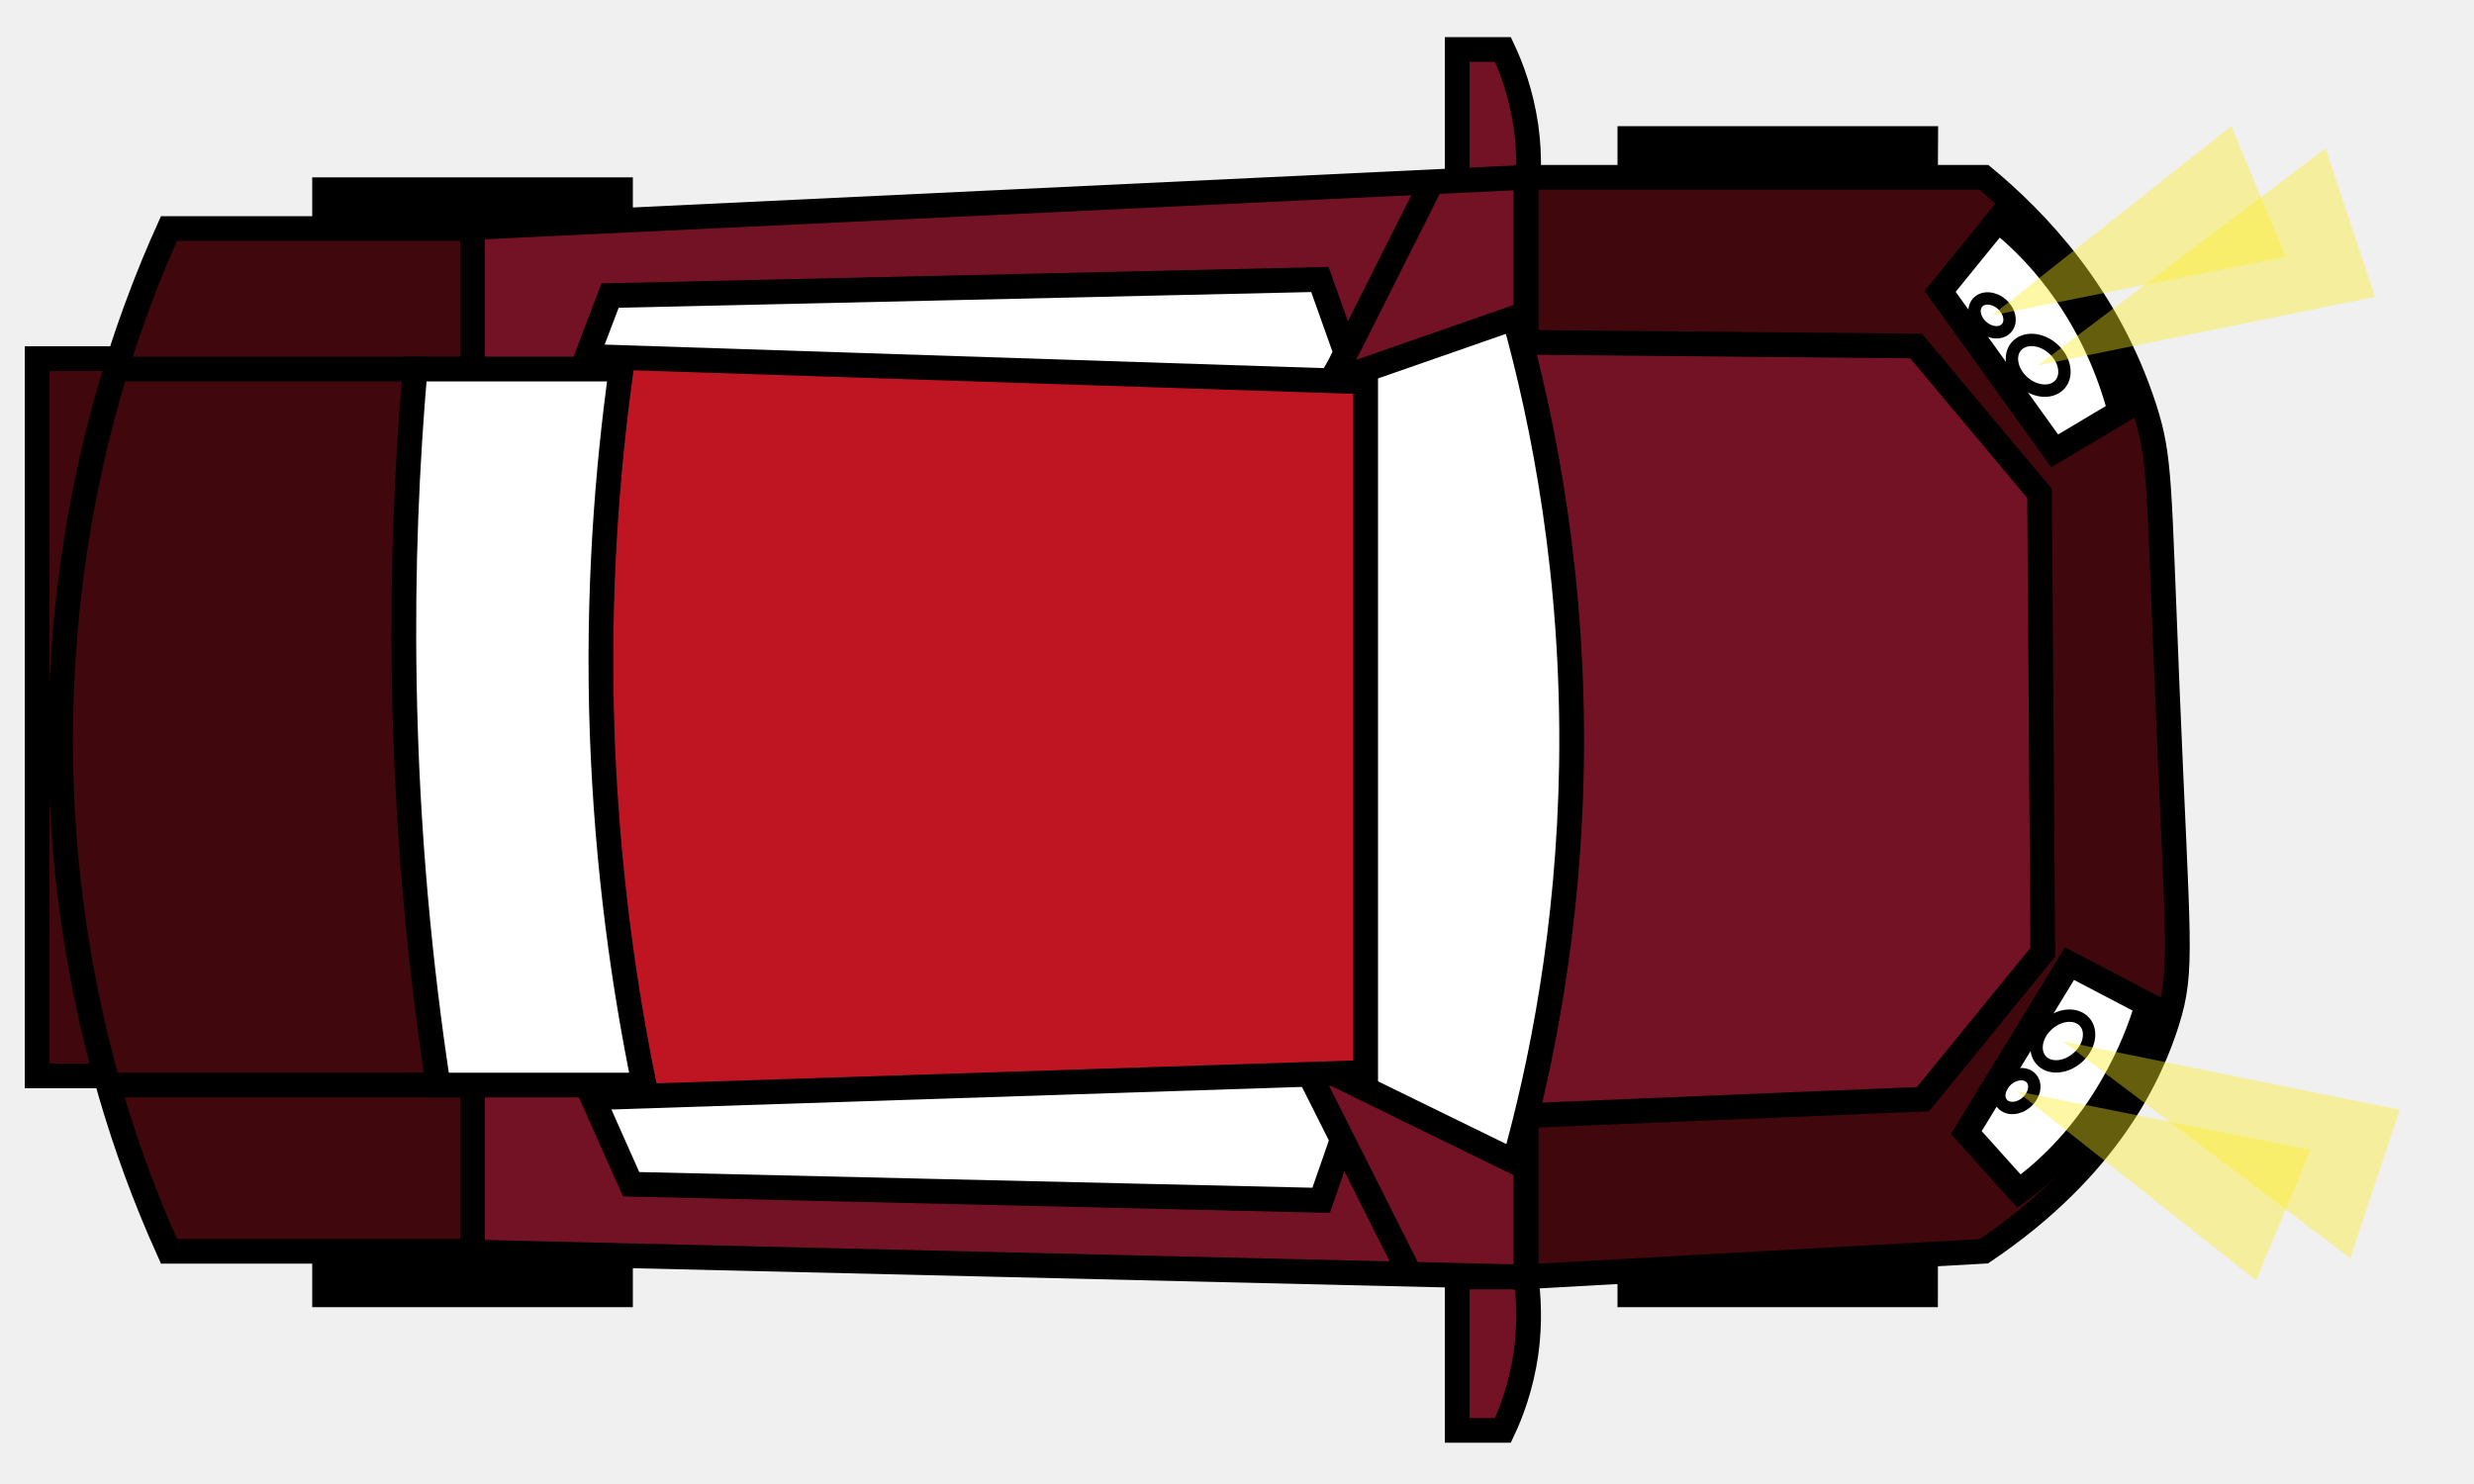
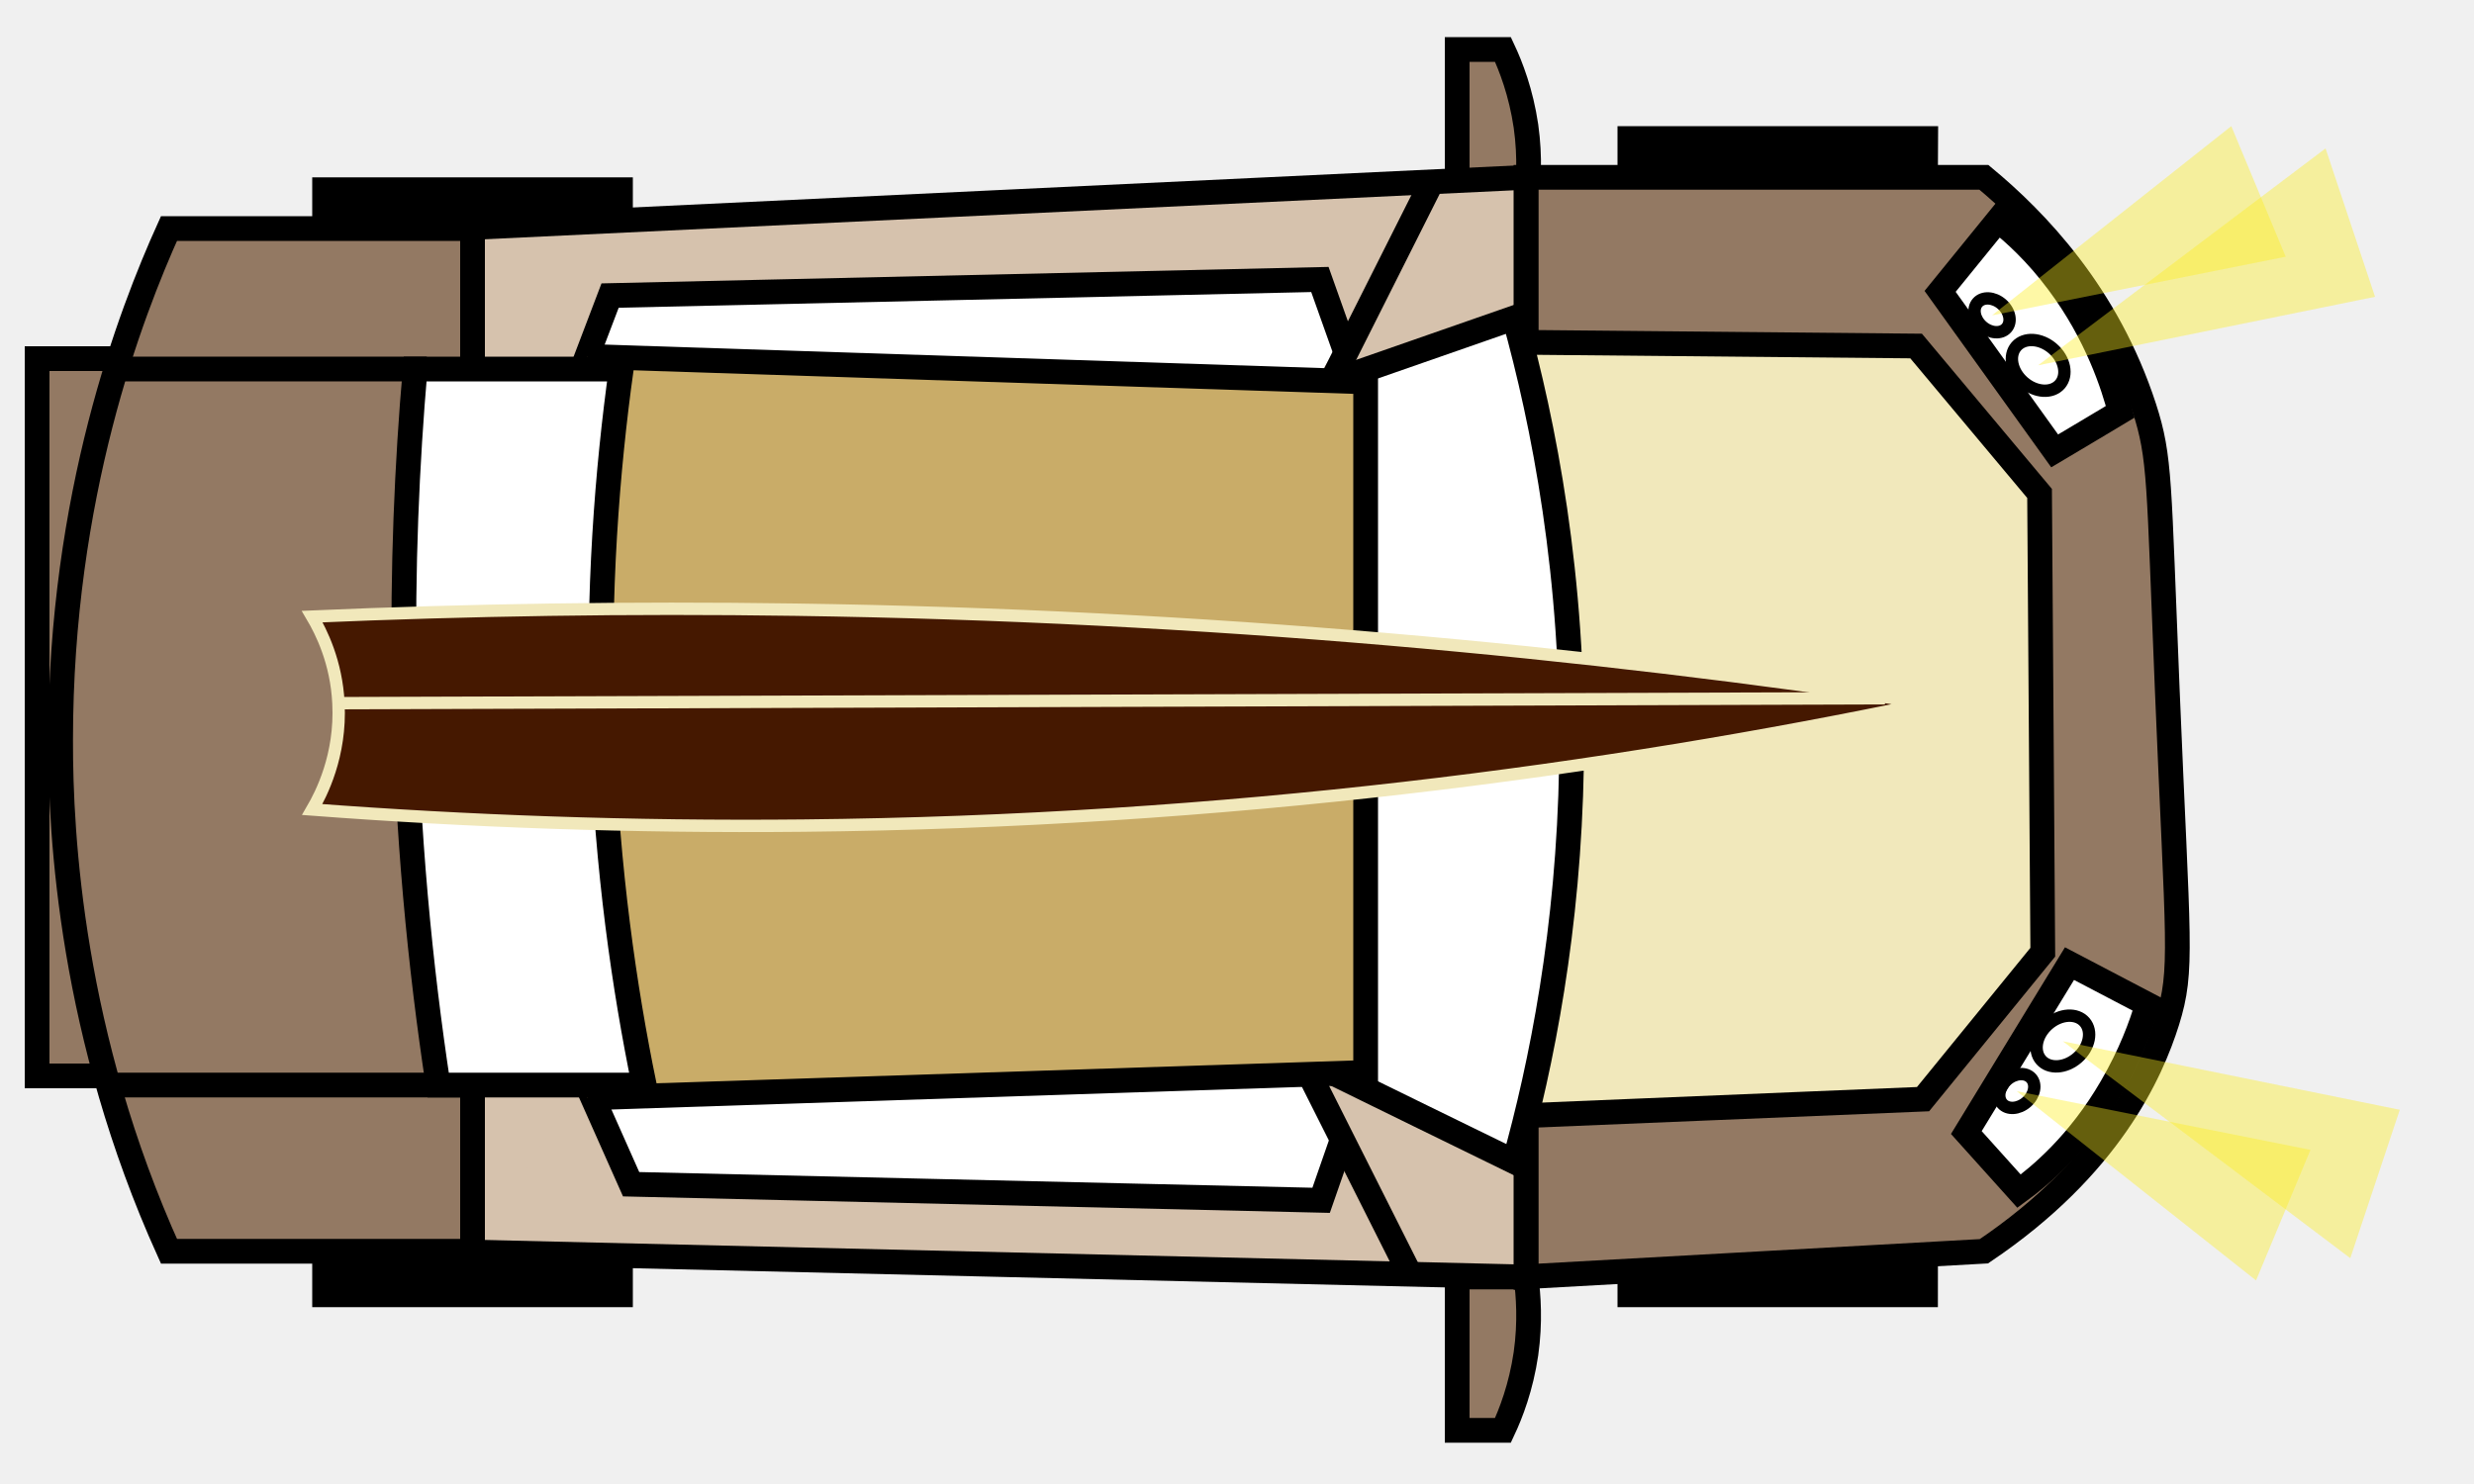
<svg xmlns="http://www.w3.org/2000/svg" version="1.1" id="Layer_1" x="0px" y="0px" viewBox="0 0 100 60" style="enable-background: new 0 0 100 60;" xml:space="preserve">
  <style type="text/css">
-   .st0 { fill: #40080c; stroke: #000; stroke-miterlimit: 10; }
-   .st1 { fill: #731224; stroke: #000; stroke-miterlimit: 10; }
+   .st0 { fill: #937963; stroke: #000; stroke-miterlimit: 10; }
+   .st1 { fill: #d6c2ad; stroke: #000; stroke-miterlimit: 10; }
  .st2 { fill: #fff; stroke: #000; stroke-miterlimit: 10; }
  .st3 { fill: #bdccd4; }
-   .st4 { fill: #731224; }
-   .st5 { fill: none; stroke: #000; stroke-miterlimit: 10; }
-   .st6 { fill: #bf1523; stroke: #000; stroke-miterlimit: 10; }
-   .st7 { fill: none; stroke: #000; stroke-width: 0.5; stroke-miterlimit: 10; }
-   .st8 { opacity: 0.4; fill: #fcee21; enable-background: new; }
+   .st4 { fill: #f1e8bb; stroke: #000; stroke-miterlimit: 10; }
+   .st5 { fill: #d6c2ad; }
+   .st6 { fill: #731224; stroke: #000; stroke-miterlimit: 10; }
+   .st7 { fill: none; stroke: #000; stroke-miterlimit: 10; }
+   .st8 { fill: #c9ac68; stroke: #000; stroke-miterlimit: 10; }
+   .st9 { fill: none; stroke: #000; stroke-width: 0.5; stroke-miterlimit: 10; }
+   .st10 { opacity: 0.4; fill: #fcee21; enable-background: new; }
+   .st11 { fill: #451800; stroke: #f1e8bb; stroke-width: 0.5; stroke-miterlimit: 10; }
+   .st12 { fill: none; stroke: #f1e8bb; stroke-width: 0.5; stroke-miterlimit: 10; }
</style>
  <path d="M78.33,52.85H65.38v-3.29c2.16,0,4.32,0,6.48,0s4.32,0,6.48,0C78.33,50.66,78.33,51.75,78.33,52.85z" />
  <path d="M78.33,8.39H65.38V5.1c2.16,0,4.32,0,6.48,0s4.32,0,6.48,0C78.33,6.2,78.33,7.3,78.33,8.39z" />
  <path d="M25.58,10.46H12.62V7.17c2.16,0,4.32,0,6.48,0s4.32,0,6.48,0C25.58,8.27,25.58,9.36,25.58,10.46z" />
  <rect x="1.5" y="14.5" class="st0" width="6" height="29" />
  <path d="M25.58,52.85H12.62v-3.29c2.16,0,4.32,0,6.48,0s4.32,0,6.48,0C25.58,50.66,25.58,51.75,25.58,52.85z" />
-   <path class="st1" d="M61.68,51.63H58.9v6.2c0.62,0,1.23,0,1.85,0c0.32-0.68,0.73-1.74,0.93-3.1C61.86,53.45,61.78,52.36,61.68,51.63  z" />
-   <path class="st1" d="M61.68,8.2H58.9V2c0.62,0,1.23,0,1.85,0c0.32,0.68,0.73,1.74,0.93,3.1C61.86,6.38,61.78,7.47,61.68,8.2z" />
+   <path class="st0" d="M61.68,51.63H58.9v6.2c0.62,0,1.23,0,1.85,0c0.32-0.68,0.73-1.74,0.93-3.1C61.86,53.45,61.78,52.36,61.68,51.63  z" />
+   <path class="st0" d="M61.68,8.2H58.9V2c0.62,0,1.23,0,1.85,0c0.32,0.68,0.73,1.74,0.93,3.1C61.86,6.38,61.78,7.47,61.68,8.2z" />
  <path class="st0" d="M80.19,50.59c-6.17,0.34-12.34,0.69-18.51,1.03V7.17c6.17,0,12.34,0,18.51,0c2.1,1.74,4.99,4.72,6.48,9.31  c0.66,2.04,0.58,2.97,0.93,11.37c0.43,10.43,0.65,11.34,0,13.44C86.95,43.36,85.27,47.17,80.19,50.59z" />
  <path class="st1" d="M61.68,51.63c-14.5-0.34-29-0.69-43.5-1.03V9.24c14.5-0.69,29-1.38,43.5-2.07  C61.68,21.99,61.68,36.81,61.68,51.63z" />
  <path class="st2" d="M55.2,43.36c-10.64-0.17-21.29-0.34-31.93-0.52c0.75,1.68,1.49,3.36,2.24,5.04c9.3,0.22,18.6,0.43,27.89,0.65  C54,46.8,54.6,45.08,55.2,43.36z" />
  <path class="st2" d="M55.2,16.47c-10.95,0.52-21.9,1.03-32.85,1.55c0.77-2.02,1.54-4.05,2.31-6.07c9.56-0.22,19.13-0.43,28.69-0.65  C53.96,13.03,54.58,14.75,55.2,16.47z" />
  <path class="st3" d="M41.31,63" />
-   <polygon class="st1" points="82.44,19.95 82.57,38.5 77.73,44.44 58.44,45.24 60.31,30.5 60.03,19.11 59.38,13.82 77.45,13.99 " />
-   <polygon class="st4" points="19.36,45.98 21.16,47.41 27.05,38.13 25.25,36.7 " />
-   <path class="st1" d="M-85.5-67.5" />
-   <polygon class="st4" points="20.38,11.32 18.83,13.06 26.02,21.1 27.58,19.36 " />
-   <polygon class="st4" points="50.83,19.1 53.68,21.36 59.57,12.08 56.71,9.82 " />
-   <polygon class="st4" points="52.51,38.7 50.5,40.63 57.17,49.23 59.17,47.29 " />
+   <polygon class="st4" points="82.44,19.95 82.57,38.5 77.73,44.44 58.44,45.24 60.31,30.5 60.03,19.11 59.38,13.82 77.45,13.99 " />
+   <polygon class="st5" points="19.36,45.98 21.16,47.41 27.05,38.13 25.25,36.7 " />
+   <path class="st6" d="M-85.5-67.5" />
+   <polygon class="st5" points="20.38,11.32 18.83,13.06 26.02,21.1 27.58,19.36 " />
+   <polygon class="st5" points="50.83,19.1 53.68,21.36 59.57,12.08 56.71,9.82 " />
+   <polygon class="st5" points="52.51,38.7 50.5,40.63 57.17,49.23 59.17,47.29 " />
  <path class="st2" d="M61.21,46.97c-2.47-1.21-4.94-2.41-7.4-3.62c0-9.31,0-18.61,0-27.92c2.47-0.86,4.94-1.72,7.4-2.58  c1.17,4.21,2.43,10.46,2.31,18.09C63.41,37.58,62.3,43.07,61.21,46.97z" />
  <path class="st0" d="M6.83,50.59H19.1V9.24H6.83c-1.56,3.45-4.38,10.8-4.38,20.68C2.44,33.82,2.89,41.88,6.83,50.59z" />
-   <line class="st5" x1="18.64" y1="43.87" x2="4.3" y2="43.87" />
-   <line class="st5" x1="17.25" y1="14.92" x2="4.3" y2="14.92" />
+   <line class="st7" x1="18.64" y1="43.87" x2="4.3" y2="43.87" />
+   <line class="st7" x1="17.25" y1="14.92" x2="4.3" y2="14.92" />
  <path class="st2" d="M54.22,13.75" />
-   <path class="st1" d="M57.97,7.17l-4.16,8.27L57.97,7.17z" />
-   <path class="st1" d="M57.05,51.63l-4.16-8.27L57.05,51.63z" />
-   <path class="st6" d="M23.73,44.39l31.47-1.03c0-9.31,0-18.61,0-27.92c-10.49-0.34-20.98-0.69-31.47-1.03" />
+   <path class="st0" d="M57.97,7.17l-4.16,8.27L57.97,7.17z" />
+   <path class="st6" d="M57.05,51.63l-4.16-8.27L57.05,51.63z" />
+   <path class="st8" d="M23.73,44.39l31.47-1.03c0-9.31,0-18.61,0-27.92c-10.49-0.34-20.98-0.69-31.47-1.03" />
  <path class="st2" d="M26.04,43.87c-2.78,0-5.55,0-8.33,0c-0.72-4.73-1.27-10.21-1.37-16.32c-0.08-4.6,0.11-8.83,0.44-12.63  c2.78,0,5.55,0,8.33,0c-0.56,4.03-0.97,9.02-0.77,14.73C24.54,35.18,25.24,39.98,26.04,43.87z" />
  <path class="st2" d="M85.7,16.65c-0.88,0.53-1.76,1.05-2.65,1.58l-4.63-6.45c0.78-0.96,1.56-1.92,2.34-2.88  c0.66,0.52,1.55,1.33,2.43,2.51C84.77,13.52,85.43,15.62,85.7,16.65z" />
  <path class="st2" d="M81.61,48.16c-0.71-0.79-1.42-1.58-2.13-2.37l4.17-6.83c1.05,0.55,2.1,1.1,3.15,1.65  c-0.25,0.86-0.69,2.04-1.44,3.33C84.02,46.26,82.42,47.57,81.61,48.16z" />
  <path class="st2" d="M17.71,6.65" />
  <path class="st2" d="M17.71,53.18" />
  <path class="st2" d="M24.19,57.31" />
  <g>
-     <ellipse transform="matrix(0.6577 -0.7533 0.7533 0.6577 17.0768 67.1119)" class="st7" cx="82.38" cy="14.77" rx="0.9" ry="1.17" />
-     <ellipse transform="matrix(0.6577 -0.7533 0.7533 0.6577 17.9568 65.0205)" class="st7" cx="80.52" cy="12.75" rx="0.6" ry="0.78" />
+     <ellipse transform="matrix(0.6577 -0.7533 0.7533 0.6577 17.0755 67.1149)" class="st9" cx="82.38" cy="14.77" rx="0.9" ry="1.17" />
+     <ellipse transform="matrix(0.6577 -0.7533 0.7533 0.6577 17.9578 65.0189)" class="st9" cx="80.52" cy="12.75" rx="0.6" ry="0.78" />
  </g>
  <g>
-     <ellipse transform="matrix(0.7533 -0.6577 0.6577 0.7533 -7.1121 65.2224)" class="st7" cx="83.38" cy="42.09" rx="1.17" ry="0.9" />
-     <ellipse transform="matrix(0.7533 -0.6577 0.6577 0.7533 -8.9003 64.501)" class="st7" cx="81.52" cy="44.11" rx="0.78" ry="0.6" />
+     <ellipse transform="matrix(0.7533 -0.6577 0.6577 0.7533 -7.1111 65.2226)" class="st9" cx="83.38" cy="42.09" rx="1.17" ry="0.9" />
+     <ellipse transform="matrix(0.7533 -0.6577 0.6577 0.7533 -8.901 64.4981)" class="st9" cx="81.52" cy="44.11" rx="0.78" ry="0.6" />
  </g>
  <g>
-     <polygon class="st8" points="82.38,14.77 94,6 96,12  " />
-     <polygon class="st8" points="80.52,12.75 92.39,10.38 90.19,5.1  " />
+     <polygon class="st10" points="82.38,14.77 94,6 96,12  " />
+     <polygon class="st10" points="80.52,12.75 92.39,10.38 90.19,5.1  " />
  </g>
  <g>
-     <polygon class="st8" points="83.38,42.1 95,50.87 97,44.87  " />
-     <polygon class="st8" points="81.52,44.12 93.39,46.49 91.19,51.77  " />
+     <polygon class="st10" points="83.38,42.1 95,50.87 97,44.87  " />
+     <polygon class="st10" points="81.52,44.12 93.39,46.49 91.19,51.77  " />
  </g>
+   <path class="st11" d="M12.62,24.93c0.36,0.61,0.98,1.84,1.06,3.5c0.11,2.12-0.7,3.68-1.06,4.3c6.23,0.47,12.86,0.72,19.85,0.65  c17.14-0.17,32.43-2.23,45.42-4.95c-13.79-2.09-29.11-3.54-45.74-3.78C25.39,24.55,18.88,24.66,12.62,24.93z" />
+   <line class="st12" x1="13.68" y1="28.43" x2="76.19" y2="28.23" />
</svg>
